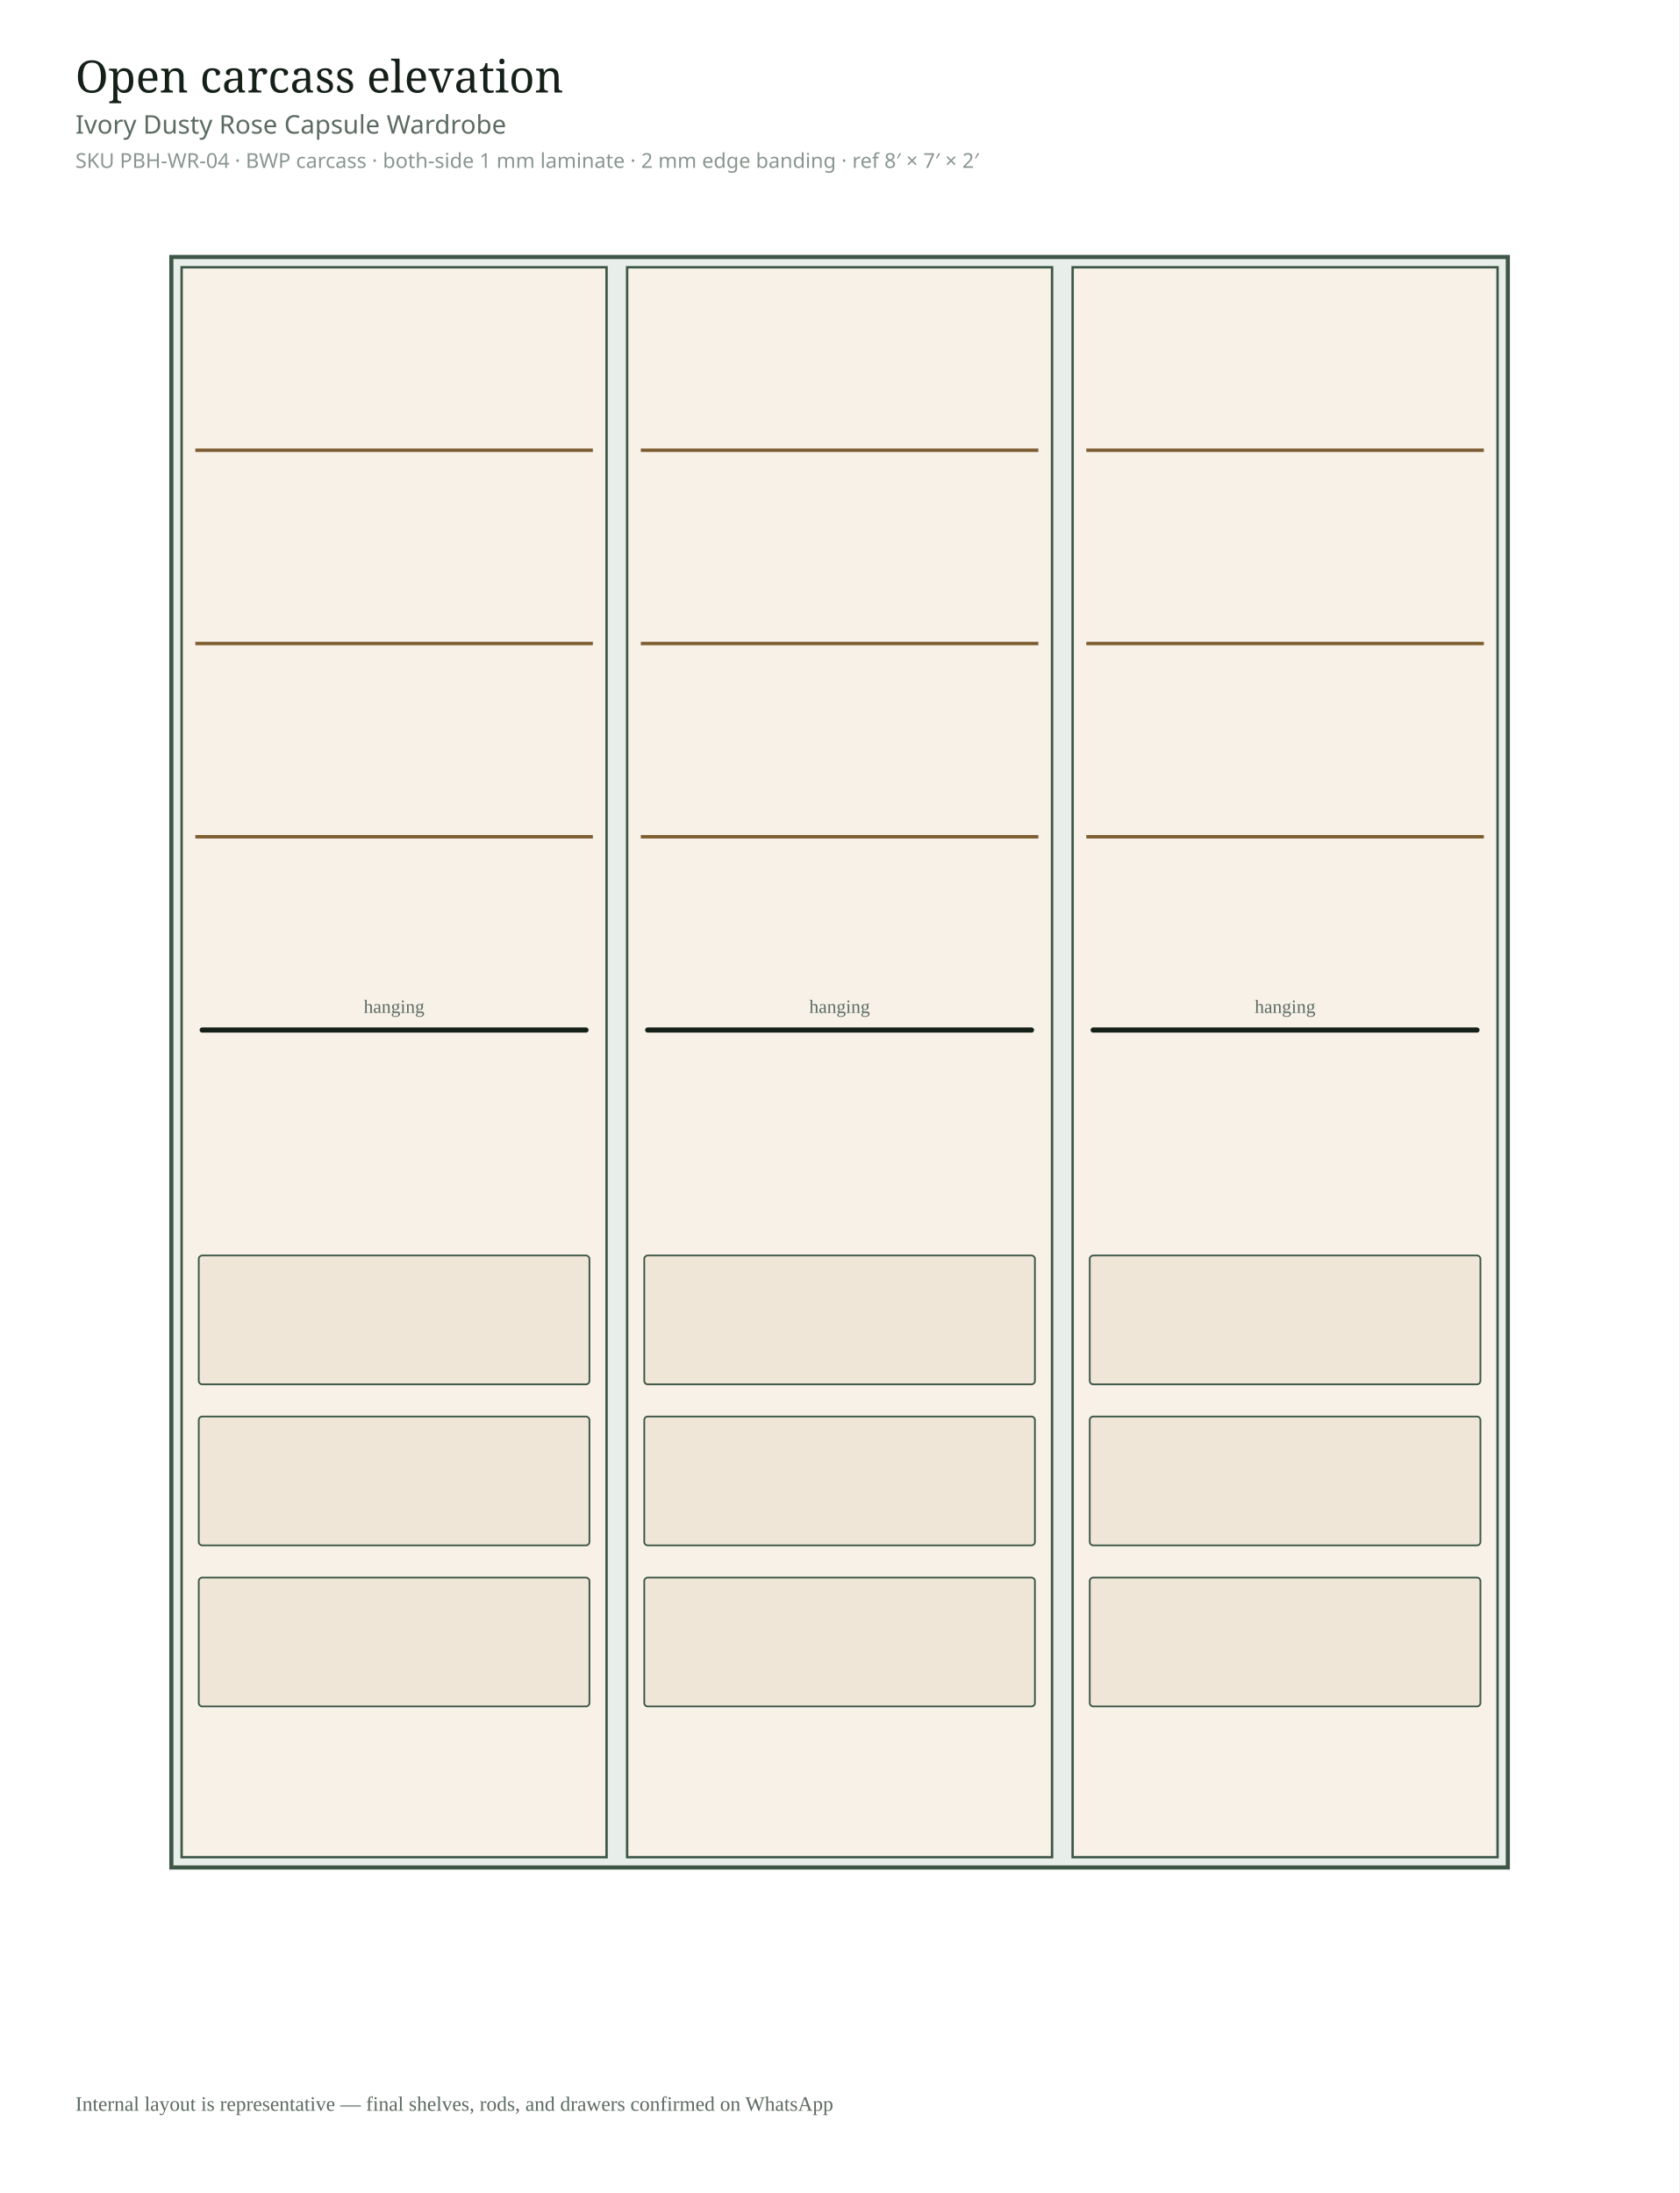
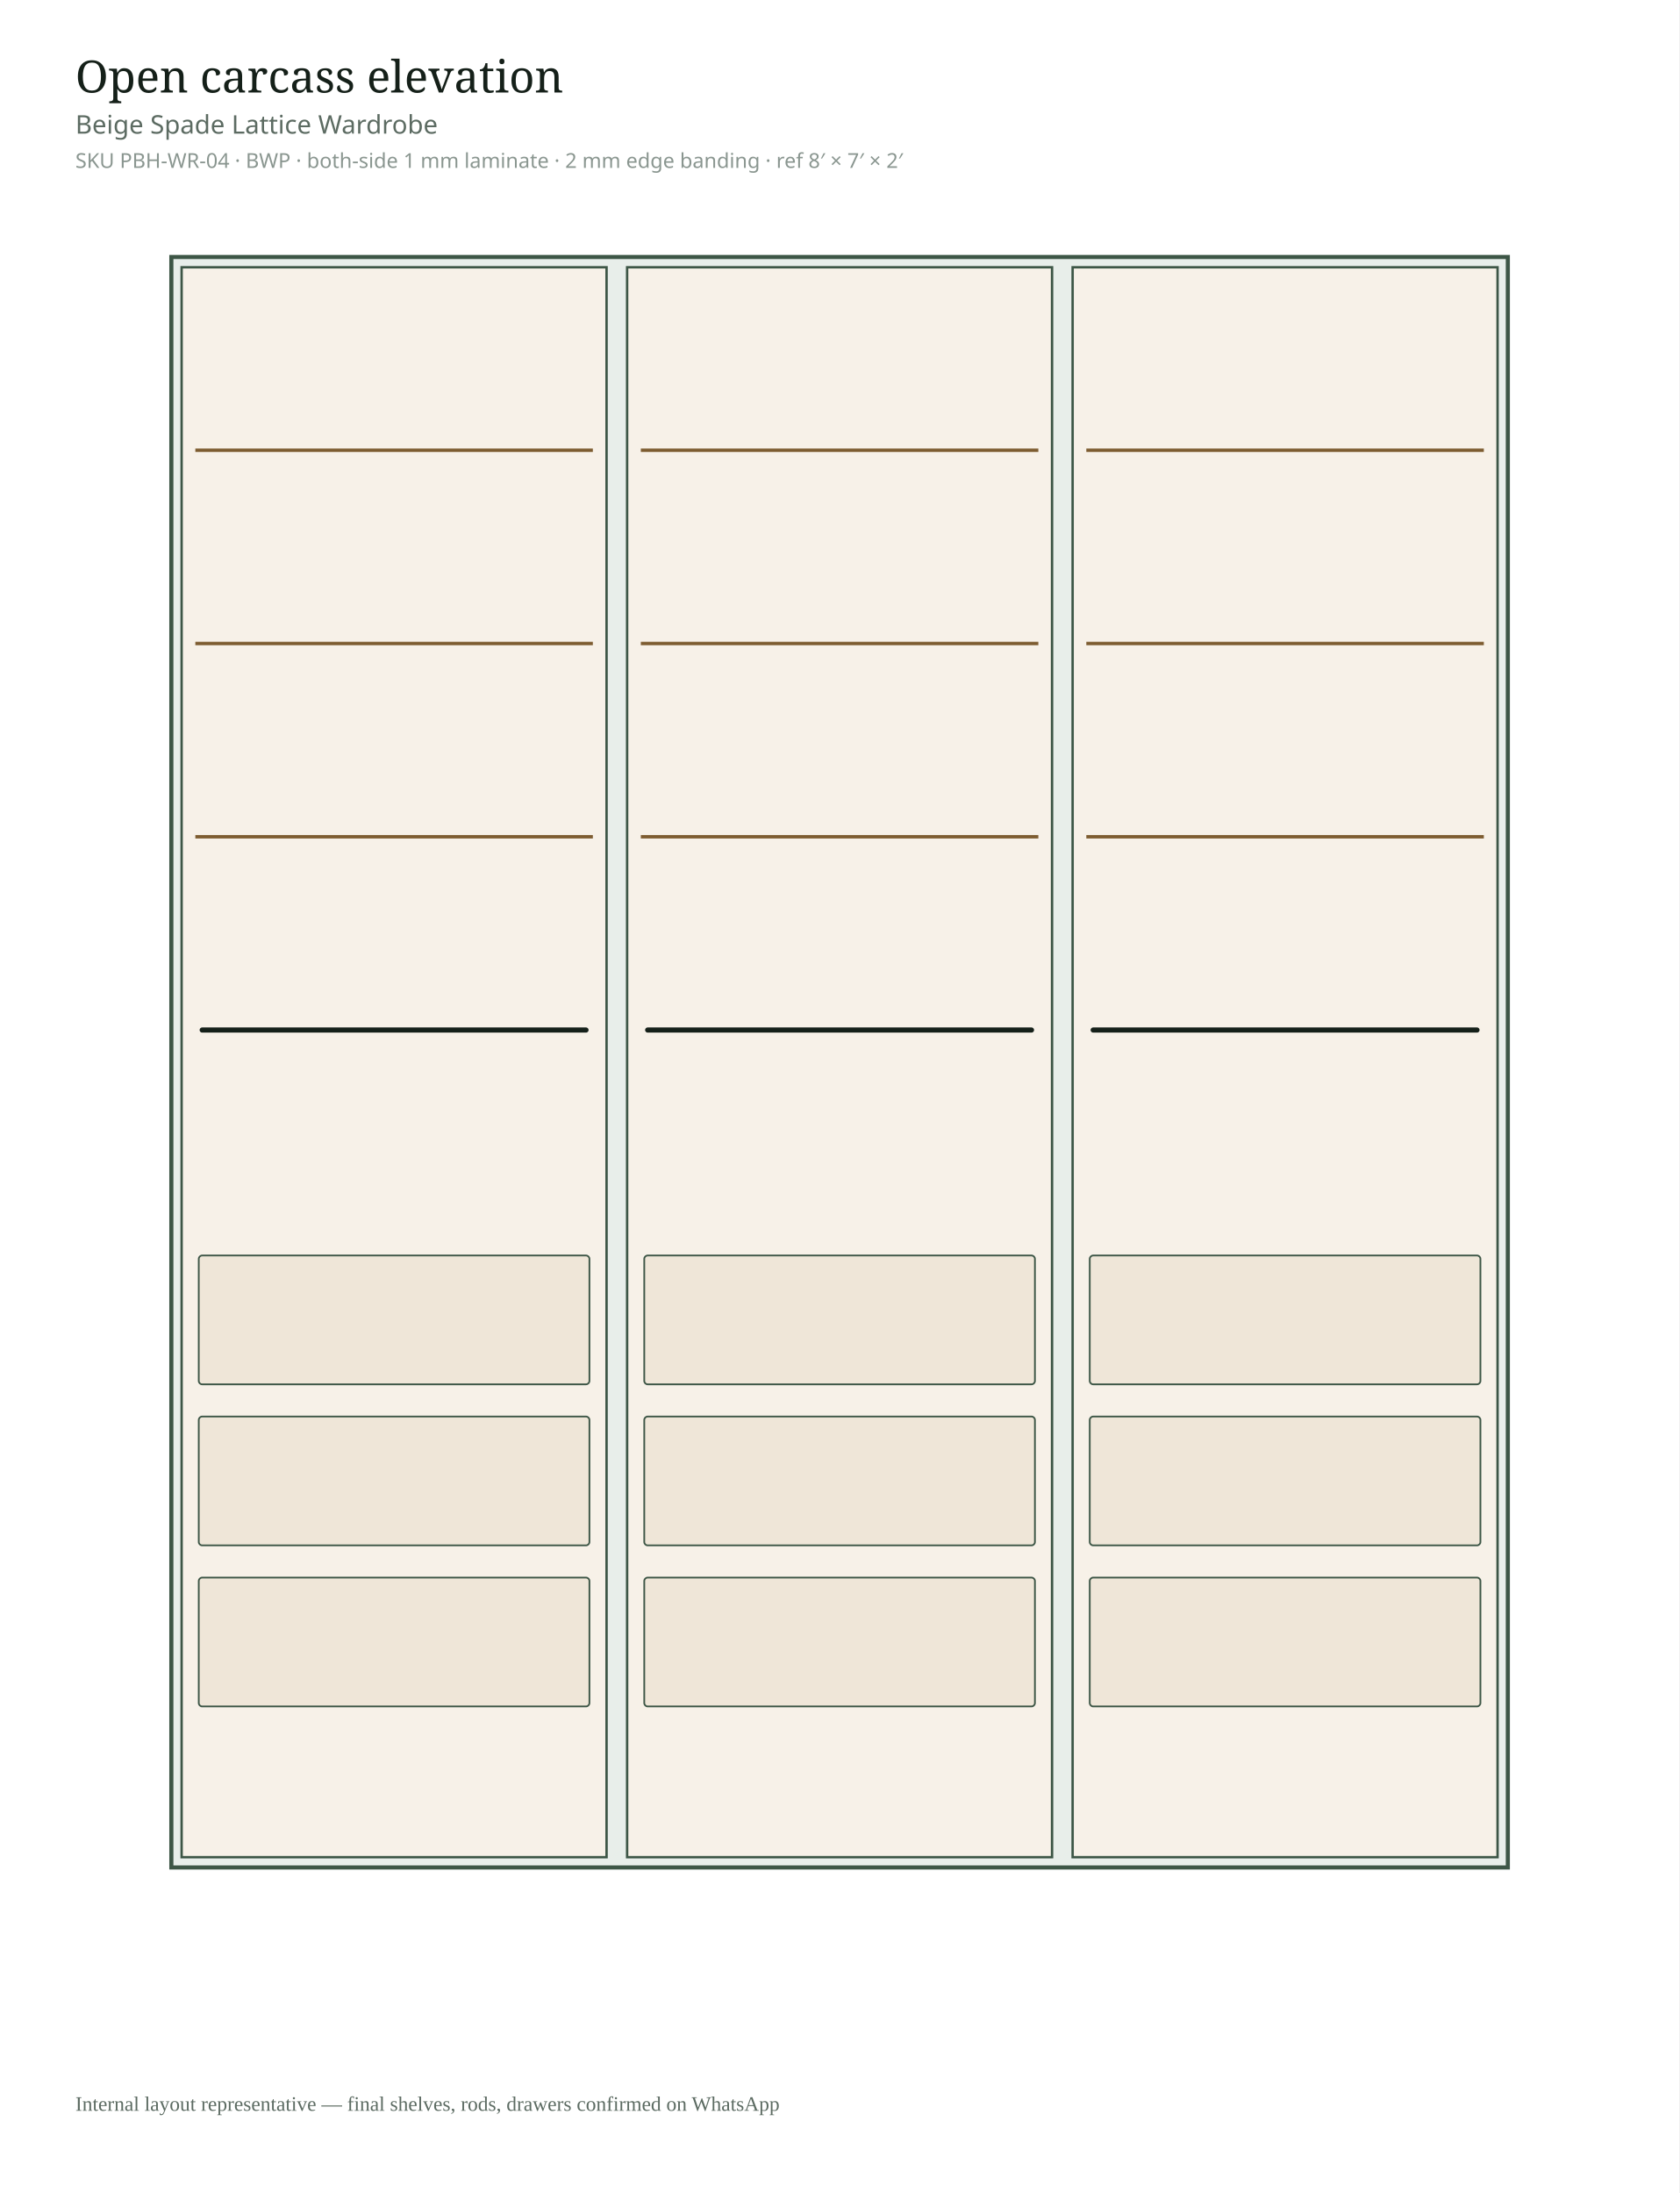
<svg xmlns="http://www.w3.org/2000/svg" viewBox="0 0 980 1280" width="980" height="1280">
  <rect width="980" height="1280" fill="#fff" />
  <text x="44" y="54" font-family="Georgia,serif" font-size="26" fill="#152019">Open carcass elevation</text>
-   <text x="44" y="78" font-family="system-ui,sans-serif" font-size="15" fill="#5c6b62">Ivory Dusty Rose Capsule Wardrobe</text>
-   <text x="44" y="98" font-family="system-ui,sans-serif" font-size="12" fill="#8a9690">SKU PBH-WR-04 · BWP carcass · both-side 1 mm laminate · 2 mm edge banding · ref 8′ × 7′ × 2′</text>
+   <text x="44" y="78" font-family="system-ui,sans-serif" font-size="15" fill="#5c6b62">Beige Spade Lattice Wardrobe</text>
+   <text x="44" y="98" font-family="system-ui,sans-serif" font-size="12" fill="#8a9690">SKU PBH-WR-04 · BWP · both-side 1 mm laminate · 2 mm edge banding · ref 8′ × 7′ × 2′</text>
  <rect x="100" y="150" width="780" height="940" fill="#e8eeea" stroke="#3d5646" stroke-width="2.4" />
  <rect x="106" y="156" width="248" height="928" fill="#f7f1e8" stroke="#3d5646" stroke-width="1.4" />
  <line x1="114" y1="262.8" x2="346" y2="262.8" stroke="#7d5c30" stroke-width="2" />
  <line x1="114" y1="375.6" x2="346" y2="375.6" stroke="#7d5c30" stroke-width="2" />
  <line x1="114" y1="488.4" x2="346" y2="488.4" stroke="#7d5c30" stroke-width="2" />
  <line x1="118" y1="601.2" x2="342" y2="601.2" stroke="#152019" stroke-width="3" stroke-linecap="round" />
-   <text x="230" y="591.2" text-anchor="middle" font-size="11" fill="#5c6b62">hanging</text>
  <rect x="116" y="732.8" width="228" height="75.2" rx="2" fill="#efe6d8" stroke="#3d5646" />
  <rect x="116" y="826.8" width="228" height="75.2" rx="2" fill="#efe6d8" stroke="#3d5646" />
  <rect x="116" y="920.8" width="228" height="75.2" rx="2" fill="#efe6d8" stroke="#3d5646" />
  <rect x="366" y="156" width="248" height="928" fill="#f7f1e8" stroke="#3d5646" stroke-width="1.4" />
  <line x1="374" y1="262.8" x2="606" y2="262.8" stroke="#7d5c30" stroke-width="2" />
  <line x1="374" y1="375.6" x2="606" y2="375.6" stroke="#7d5c30" stroke-width="2" />
  <line x1="374" y1="488.4" x2="606" y2="488.4" stroke="#7d5c30" stroke-width="2" />
  <line x1="378" y1="601.2" x2="602" y2="601.2" stroke="#152019" stroke-width="3" stroke-linecap="round" />
-   <text x="490" y="591.2" text-anchor="middle" font-size="11" fill="#5c6b62">hanging</text>
  <rect x="376" y="732.8" width="228" height="75.2" rx="2" fill="#efe6d8" stroke="#3d5646" />
  <rect x="376" y="826.8" width="228" height="75.2" rx="2" fill="#efe6d8" stroke="#3d5646" />
  <rect x="376" y="920.8" width="228" height="75.2" rx="2" fill="#efe6d8" stroke="#3d5646" />
  <rect x="626" y="156" width="248" height="928" fill="#f7f1e8" stroke="#3d5646" stroke-width="1.4" />
  <line x1="634" y1="262.8" x2="866" y2="262.8" stroke="#7d5c30" stroke-width="2" />
  <line x1="634" y1="375.6" x2="866" y2="375.6" stroke="#7d5c30" stroke-width="2" />
  <line x1="634" y1="488.4" x2="866" y2="488.4" stroke="#7d5c30" stroke-width="2" />
  <line x1="638" y1="601.2" x2="862" y2="601.2" stroke="#152019" stroke-width="3" stroke-linecap="round" />
-   <text x="750" y="591.2" text-anchor="middle" font-size="11" fill="#5c6b62">hanging</text>
  <rect x="636" y="732.8" width="228" height="75.2" rx="2" fill="#efe6d8" stroke="#3d5646" />
  <rect x="636" y="826.8" width="228" height="75.2" rx="2" fill="#efe6d8" stroke="#3d5646" />
  <rect x="636" y="920.8" width="228" height="75.2" rx="2" fill="#efe6d8" stroke="#3d5646" />
-   <text x="44" y="1232" font-size="12" fill="#5c6b62">Internal layout is representative — final shelves, rods, and drawers confirmed on WhatsApp</text>
+   <text x="44" y="1232" font-size="12" fill="#5c6b62">Internal layout representative — final shelves, rods, drawers confirmed on WhatsApp</text>
</svg>
